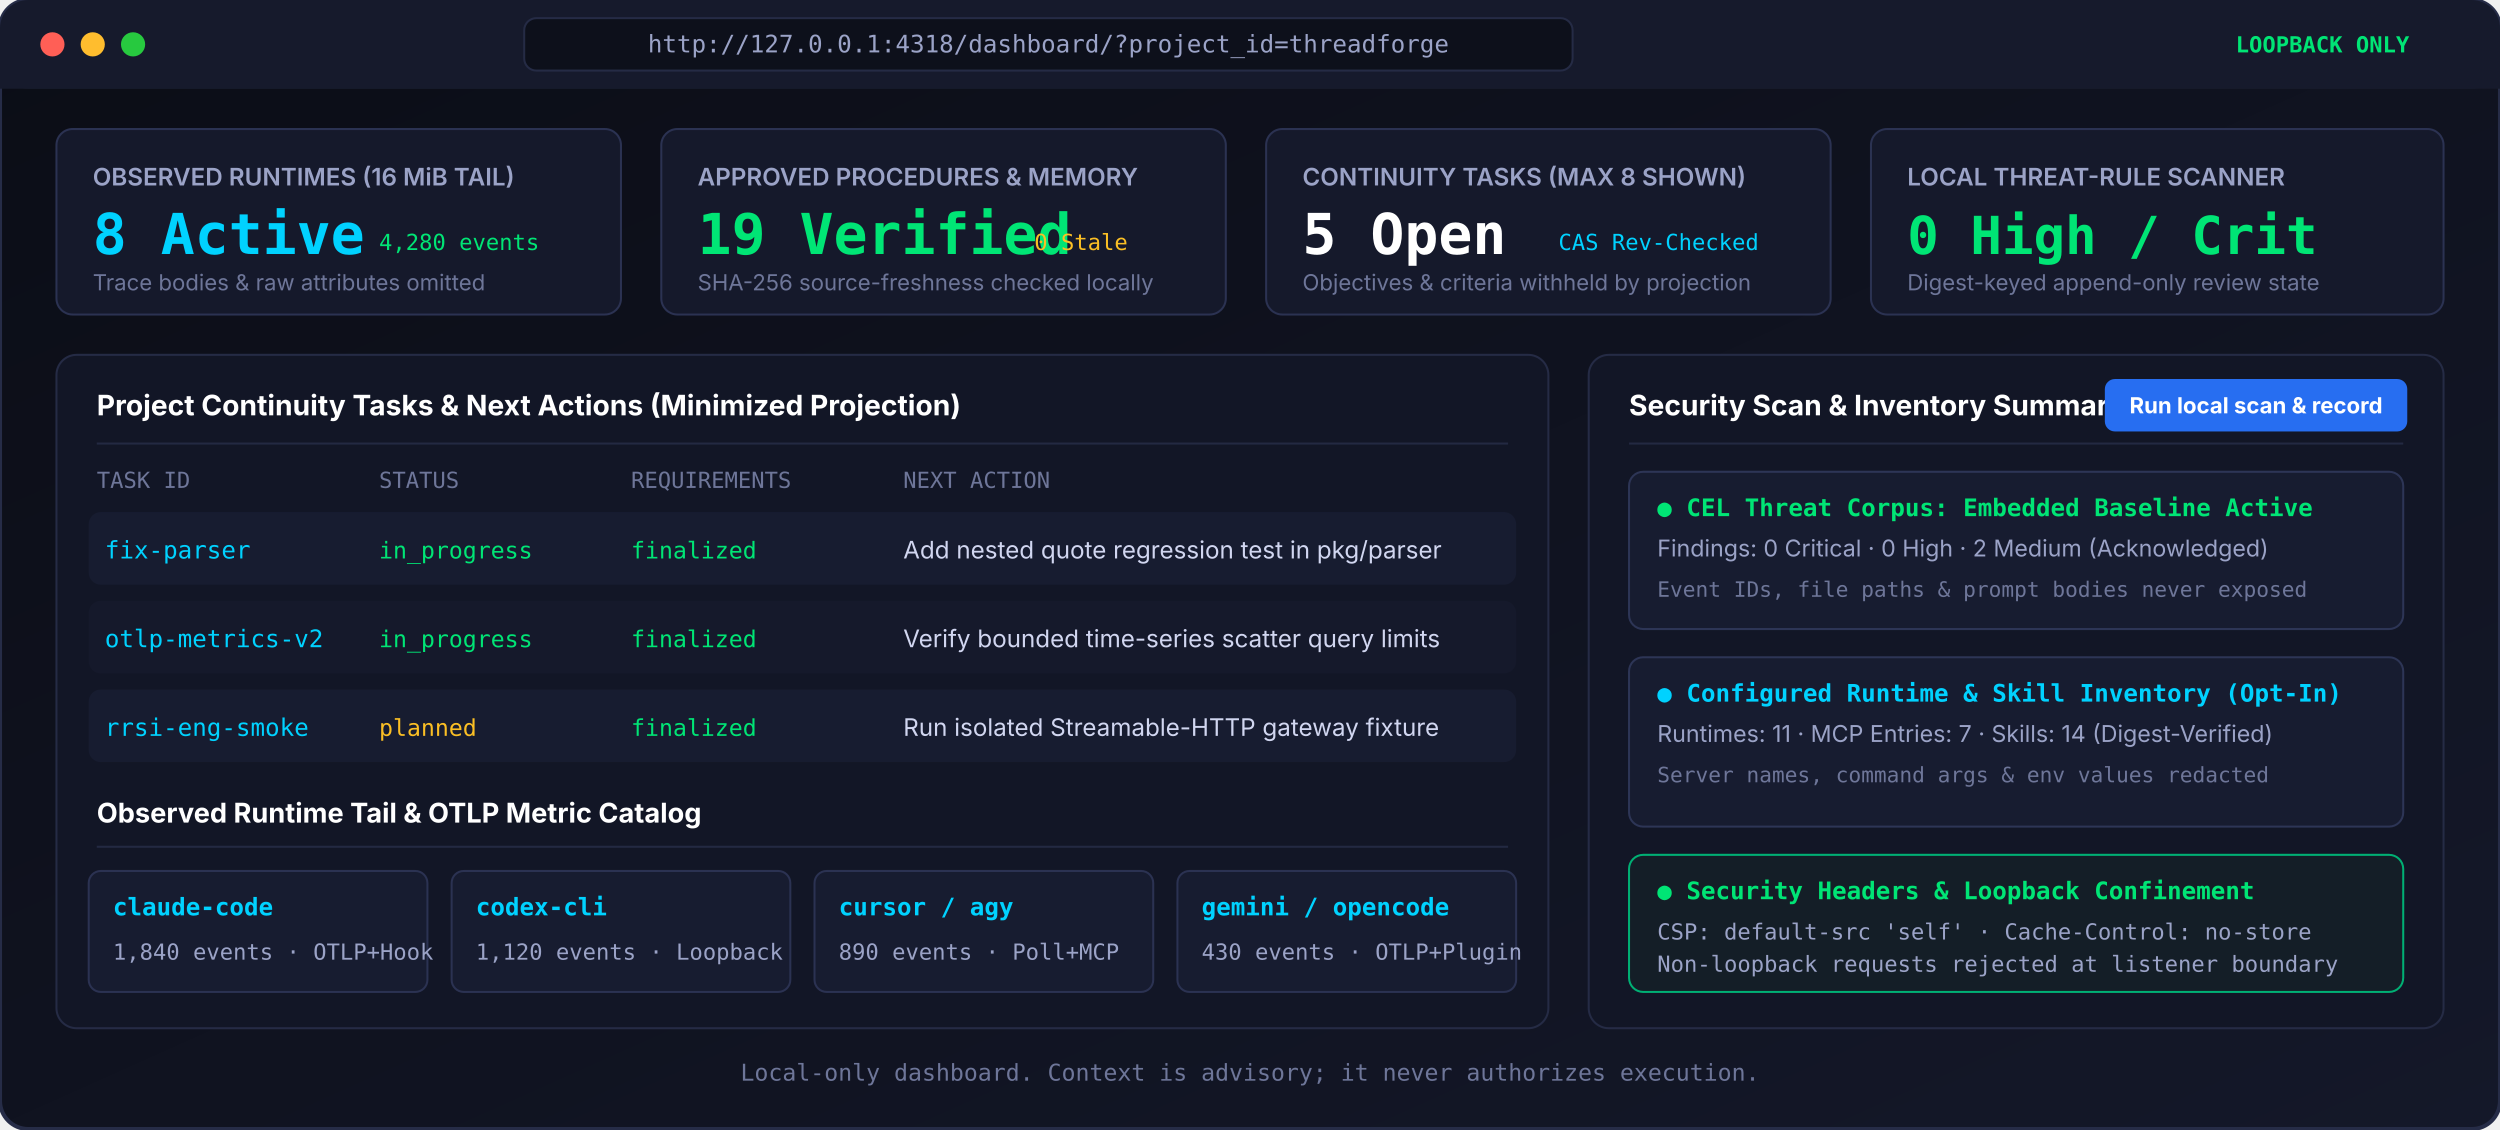
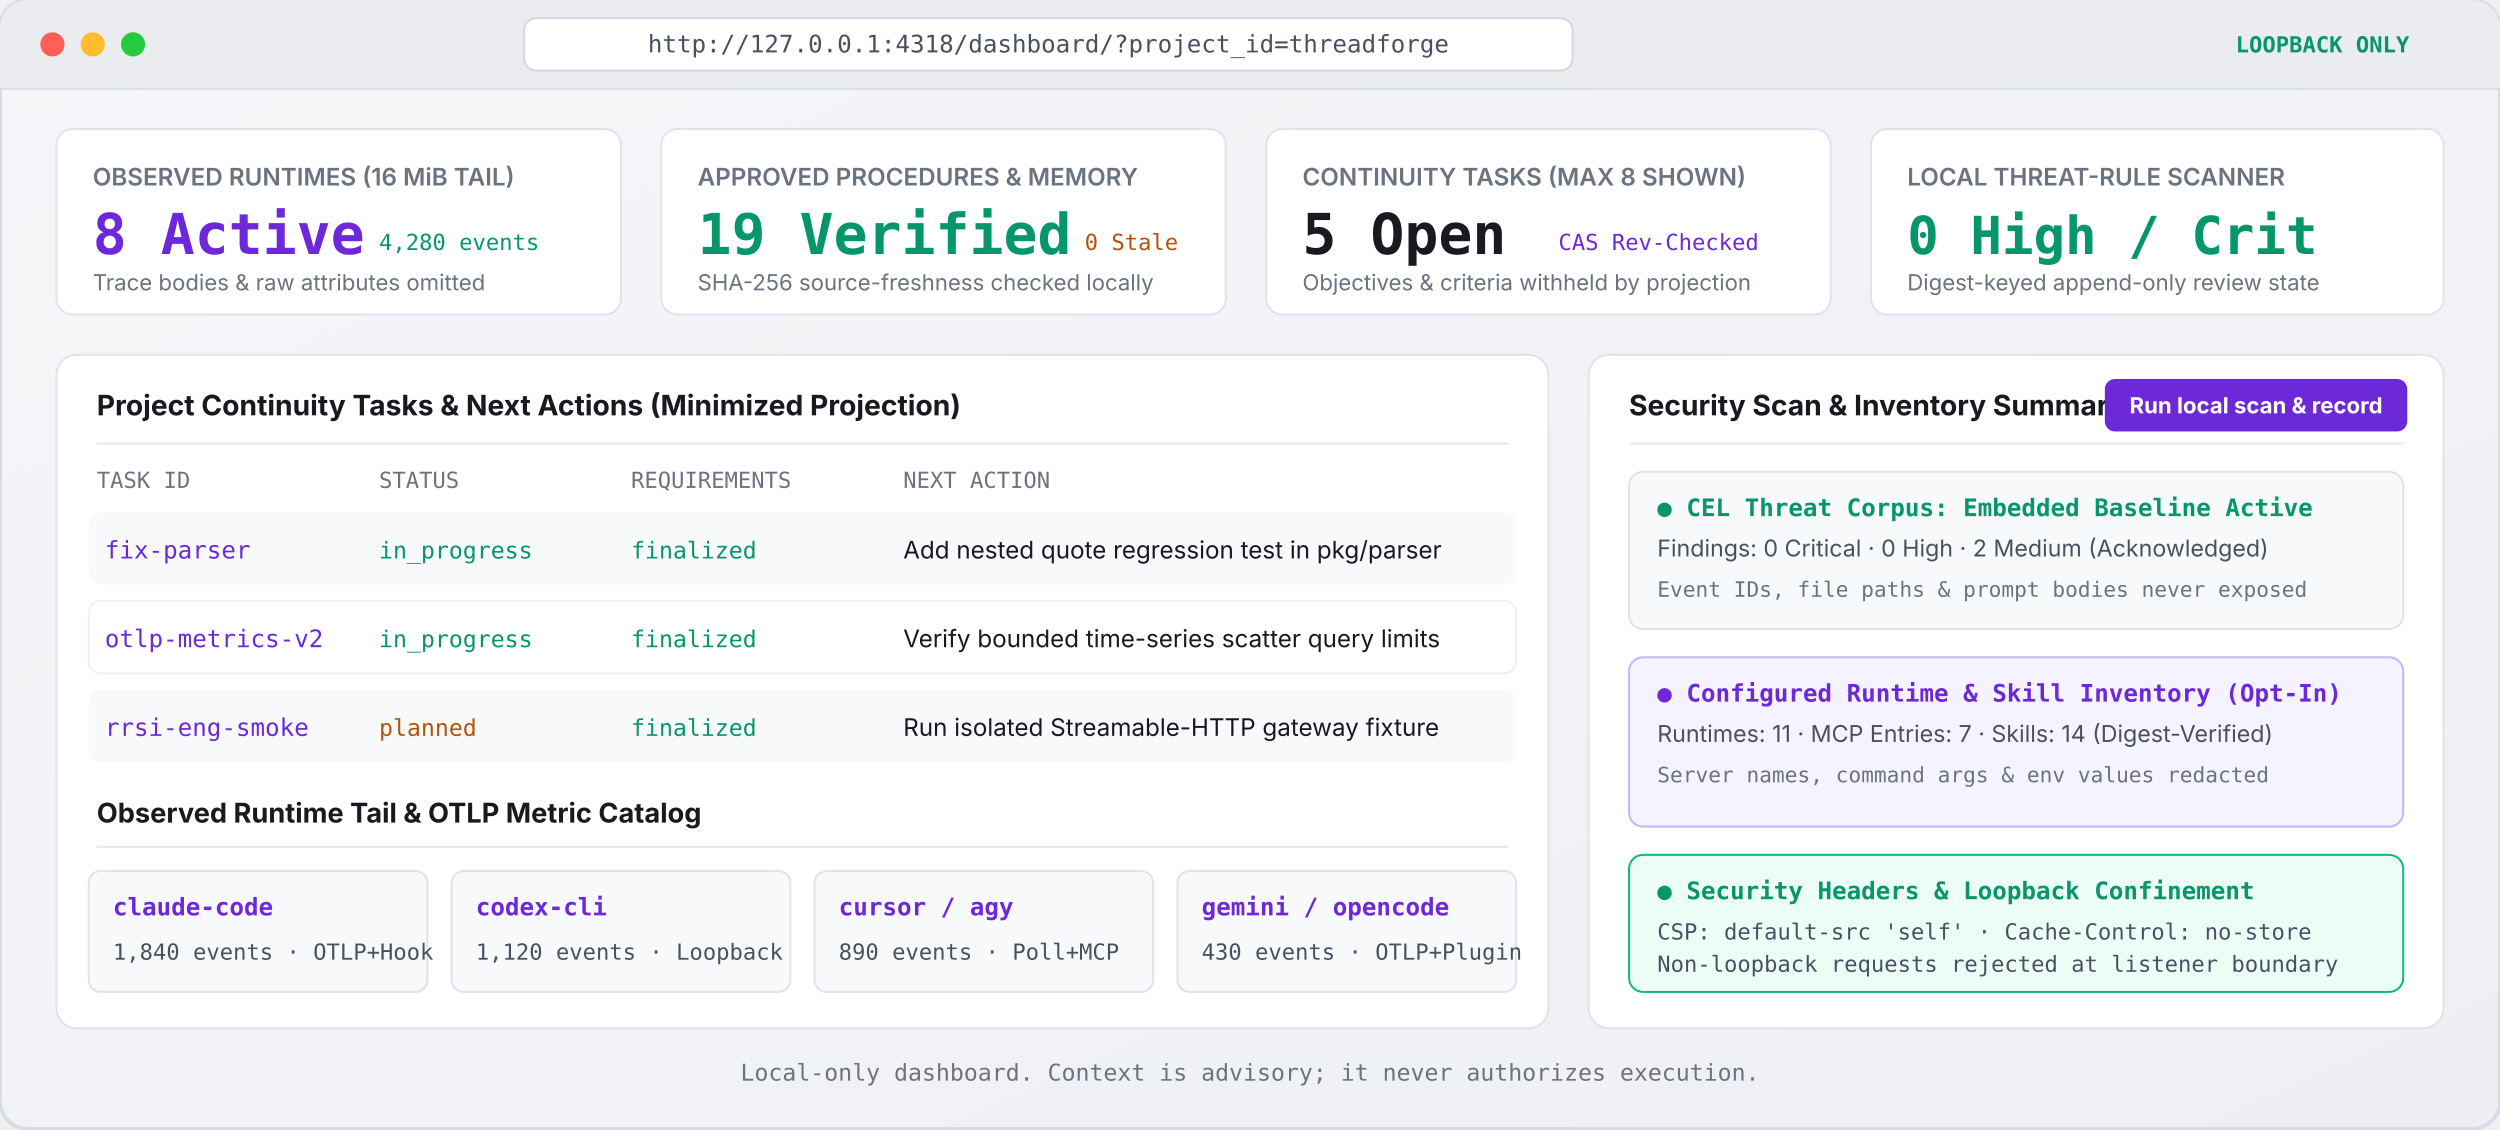
<svg xmlns="http://www.w3.org/2000/svg" viewBox="0 0 1240 560" width="100%" height="100%">
  <defs>
    <linearGradient id="dashBg" x1="0%" y1="0%" x2="100%" y2="100%">
-       <stop offset="0%" stop-color="#0b0d16" />
-       <stop offset="100%" stop-color="#141829" />
+       <stop offset="0%" stop-color="#F6F6F9" />
+       <stop offset="100%" stop-color="#EEEFF4" />
    </linearGradient>
  </defs>
-   <rect width="1240" height="560" rx="14" fill="url(#dashBg)" stroke="#262c47" stroke-width="2" />
-   <rect x="0" y="0" width="1240" height="44" rx="14" fill="#161a2c" />
-   <rect x="0" y="24" width="1240" height="20" fill="#161a2c" />
-   <circle cx="26" cy="22" r="6" fill="#ff5f56" />
-   <circle cx="46" cy="22" r="6" fill="#ffbd2e" />
-   <circle cx="66" cy="22" r="6" fill="#27c93f" />
-   <rect x="260" y="9" width="520" height="26" rx="6" fill="#0d101b" stroke="#252b45" />
-   <text x="520" y="26" fill="#9ba3c7" font-family="monospace" font-size="12" text-anchor="middle">http://127.0.0.1:4318/dashboard/?project_id=threadforge</text>
-   <text x="1195" y="26" fill="#00e575" font-family="monospace" font-weight="700" font-size="11" text-anchor="end">LOOPBACK ONLY</text>
+   <rect width="1240" height="560" rx="14" fill="url(#dashBg)" stroke="#D8DCE6" stroke-width="2" />
+   <rect x="0" y="0" width="1240" height="44" rx="14" fill="#EAECEF" />
+   <rect x="0" y="24" width="1240" height="20" fill="#EAECEF" />
+   <line x1="0" y1="44" x2="1240" y2="44" stroke="#D8DCE6" stroke-width="1" />
+   <circle cx="26" cy="22" r="6" fill="#FF5F56" />
+   <circle cx="46" cy="22" r="6" fill="#FFBD2E" />
+   <circle cx="66" cy="22" r="6" fill="#27C93F" />
+   <rect x="260" y="9" width="520" height="26" rx="6" fill="#FFFFFF" stroke="#D4D8E2" />
+   <text x="520" y="26" fill="#4A5060" font-family="monospace" font-size="12" text-anchor="middle">http://127.0.0.1:4318/dashboard/?project_id=threadforge</text>
+   <text x="1195" y="26" fill="#059669" font-family="monospace" font-weight="700" font-size="11" text-anchor="end">LOOPBACK ONLY</text>
  <g transform="translate(28, 64)">
-     <rect width="280" height="92" rx="8" fill="#15192b" stroke="#2b3252" />
-     <text x="18" y="28" fill="#9ba3c7" font-family="-apple-system, sans-serif" font-size="12" font-weight="600">OBSERVED RUNTIMES (16 MiB TAIL)</text>
-     <text x="18" y="62" fill="#00d2ff" font-family="monospace" font-size="28" font-weight="800">8 Active</text>
-     <text x="160" y="60" fill="#00e575" font-family="monospace" font-size="11">4,280 events</text>
-     <text x="18" y="80" fill="#6e7699" font-family="-apple-system, sans-serif" font-size="11">Trace bodies &amp; raw attributes omitted</text>
+     <rect width="280" height="92" rx="8" fill="#FFFFFF" stroke="#DFE3EC" />
+     <text x="18" y="28" fill="#6B7280" font-family="-apple-system, sans-serif" font-size="12" font-weight="600">OBSERVED RUNTIMES (16 MiB TAIL)</text>
+     <text x="18" y="62" fill="#6D28D9" font-family="monospace" font-size="28" font-weight="800">8 Active</text>
+     <text x="160" y="60" fill="#059669" font-family="monospace" font-size="11">4,280 events</text>
+     <text x="18" y="80" fill="#6B7280" font-family="-apple-system, sans-serif" font-size="11">Trace bodies &amp; raw attributes omitted</text>
  </g>
  <g transform="translate(328, 64)">
-     <rect width="280" height="92" rx="8" fill="#15192b" stroke="#2b3252" />
-     <text x="18" y="28" fill="#9ba3c7" font-family="-apple-system, sans-serif" font-size="12" font-weight="600">APPROVED PROCEDURES &amp; MEMORY</text>
-     <text x="18" y="62" fill="#00e575" font-family="monospace" font-size="28" font-weight="800">19 Verified</text>
-     <text x="185" y="60" fill="#fbbf24" font-family="monospace" font-size="11">0 Stale</text>
-     <text x="18" y="80" fill="#6e7699" font-family="-apple-system, sans-serif" font-size="11">SHA-256 source-freshness checked locally</text>
+     <rect width="280" height="92" rx="8" fill="#FFFFFF" stroke="#DFE3EC" />
+     <text x="18" y="28" fill="#6B7280" font-family="-apple-system, sans-serif" font-size="12" font-weight="600">APPROVED PROCEDURES &amp; MEMORY</text>
+     <text x="18" y="62" fill="#059669" font-family="monospace" font-size="28" font-weight="800">19 Verified</text>
+     <text x="210" y="60" fill="#B45309" font-family="monospace" font-size="11">0 Stale</text>
+     <text x="18" y="80" fill="#6B7280" font-family="-apple-system, sans-serif" font-size="11">SHA-256 source-freshness checked locally</text>
  </g>
  <g transform="translate(628, 64)">
-     <rect width="280" height="92" rx="8" fill="#15192b" stroke="#2b3252" />
-     <text x="18" y="28" fill="#9ba3c7" font-family="-apple-system, sans-serif" font-size="12" font-weight="600">CONTINUITY TASKS (MAX 8 SHOWN)</text>
-     <text x="18" y="62" fill="#ffffff" font-family="monospace" font-size="28" font-weight="800">5 Open</text>
-     <text x="145" y="60" fill="#00d2ff" font-family="monospace" font-size="11">CAS Rev-Checked</text>
-     <text x="18" y="80" fill="#6e7699" font-family="-apple-system, sans-serif" font-size="11">Objectives &amp; criteria withheld by projection</text>
+     <rect width="280" height="92" rx="8" fill="#FFFFFF" stroke="#DFE3EC" />
+     <text x="18" y="28" fill="#6B7280" font-family="-apple-system, sans-serif" font-size="12" font-weight="600">CONTINUITY TASKS (MAX 8 SHOWN)</text>
+     <text x="18" y="62" fill="#181A20" font-family="monospace" font-size="28" font-weight="800">5 Open</text>
+     <text x="145" y="60" fill="#6D28D9" font-family="monospace" font-size="11">CAS Rev-Checked</text>
+     <text x="18" y="80" fill="#6B7280" font-family="-apple-system, sans-serif" font-size="11">Objectives &amp; criteria withheld by projection</text>
  </g>
  <g transform="translate(928, 64)">
-     <rect width="284" height="92" rx="8" fill="#15192b" stroke="#2b3252" />
-     <text x="18" y="28" fill="#9ba3c7" font-family="-apple-system, sans-serif" font-size="12" font-weight="600">LOCAL THREAT-RULE SCANNER</text>
-     <text x="18" y="62" fill="#00e575" font-family="monospace" font-size="26" font-weight="800">0 High / Crit</text>
-     <text x="18" y="80" fill="#6e7699" font-family="-apple-system, sans-serif" font-size="11">Digest-keyed append-only review state</text>
+     <rect width="284" height="92" rx="8" fill="#FFFFFF" stroke="#DFE3EC" />
+     <text x="18" y="28" fill="#6B7280" font-family="-apple-system, sans-serif" font-size="12" font-weight="600">LOCAL THREAT-RULE SCANNER</text>
+     <text x="18" y="62" fill="#059669" font-family="monospace" font-size="26" font-weight="800">0 High / Crit</text>
+     <text x="18" y="80" fill="#6B7280" font-family="-apple-system, sans-serif" font-size="11">Digest-keyed append-only review state</text>
  </g>
  <g transform="translate(28, 176)">
-     <rect width="740" height="334" rx="10" fill="#121626" stroke="#252b45" />
-     <text x="20" y="30" fill="#ffffff" font-family="-apple-system, sans-serif" font-weight="700" font-size="14">Project Continuity Tasks &amp; Next Actions (Minimized Projection)</text>
-     <line x1="20" y1="44" x2="720" y2="44" stroke="#232942" />
-     <text x="20" y="66" fill="#6e7699" font-family="monospace" font-size="11">TASK ID</text>
-     <text x="160" y="66" fill="#6e7699" font-family="monospace" font-size="11">STATUS</text>
-     <text x="285" y="66" fill="#6e7699" font-family="monospace" font-size="11">REQUIREMENTS</text>
-     <text x="420" y="66" fill="#6e7699" font-family="monospace" font-size="11">NEXT ACTION</text>
-     <rect x="16" y="78" width="708" height="36" rx="6" fill="#171c30" />
-     <text x="24" y="101" fill="#00d2ff" font-family="monospace" font-size="12">fix-parser</text>
-     <text x="160" y="101" fill="#00e575" font-family="monospace" font-size="11.5">in_progress</text>
-     <text x="285" y="101" fill="#00e575" font-family="monospace" font-size="11.5">finalized</text>
-     <text x="420" y="101" fill="#d1d6f0" font-family="-apple-system, sans-serif" font-size="12">Add nested quote regression test in pkg/parser</text>
-     <rect x="16" y="122" width="708" height="36" rx="6" fill="#15192b" />
-     <text x="24" y="145" fill="#00d2ff" font-family="monospace" font-size="12">otlp-metrics-v2</text>
-     <text x="160" y="145" fill="#00e575" font-family="monospace" font-size="11.5">in_progress</text>
-     <text x="285" y="145" fill="#00e575" font-family="monospace" font-size="11.5">finalized</text>
-     <text x="420" y="145" fill="#d1d6f0" font-family="-apple-system, sans-serif" font-size="12">Verify bounded time-series scatter query limits</text>
-     <rect x="16" y="166" width="708" height="36" rx="6" fill="#171c30" />
-     <text x="24" y="189" fill="#00d2ff" font-family="monospace" font-size="12">rrsi-eng-smoke</text>
-     <text x="160" y="189" fill="#fbbf24" font-family="monospace" font-size="11.5">planned</text>
-     <text x="285" y="189" fill="#00e575" font-family="monospace" font-size="11.5">finalized</text>
-     <text x="420" y="189" fill="#d1d6f0" font-family="-apple-system, sans-serif" font-size="12">Run isolated Streamable-HTTP gateway fixture</text>
-     <text x="20" y="232" fill="#ffffff" font-family="-apple-system, sans-serif" font-weight="700" font-size="13.5">Observed Runtime Tail &amp; OTLP Metric Catalog</text>
-     <line x1="20" y1="244" x2="720" y2="244" stroke="#232942" />
-     <rect x="16" y="256" width="168" height="60" rx="6" fill="#171c30" stroke="#2b3252" />
-     <text x="28" y="278" fill="#00d2ff" font-family="monospace" font-weight="700" font-size="12">claude-code</text>
-     <text x="28" y="300" fill="#9ba3c7" font-family="monospace" font-size="11">1,840 events · OTLP+Hook</text>
-     <rect x="196" y="256" width="168" height="60" rx="6" fill="#171c30" stroke="#2b3252" />
-     <text x="208" y="278" fill="#00d2ff" font-family="monospace" font-weight="700" font-size="12">codex-cli</text>
-     <text x="208" y="300" fill="#9ba3c7" font-family="monospace" font-size="11">1,120 events · Loopback</text>
-     <rect x="376" y="256" width="168" height="60" rx="6" fill="#171c30" stroke="#2b3252" />
-     <text x="388" y="278" fill="#00d2ff" font-family="monospace" font-weight="700" font-size="12">cursor / agy</text>
-     <text x="388" y="300" fill="#9ba3c7" font-family="monospace" font-size="11">890 events · Poll+MCP</text>
-     <rect x="556" y="256" width="168" height="60" rx="6" fill="#171c30" stroke="#2b3252" />
-     <text x="568" y="278" fill="#00d2ff" font-family="monospace" font-weight="700" font-size="12">gemini / opencode</text>
-     <text x="568" y="300" fill="#9ba3c7" font-family="monospace" font-size="11">430 events · OTLP+Plugin</text>
+     <rect width="740" height="334" rx="10" fill="#FFFFFF" stroke="#DFE3EC" />
+     <text x="20" y="30" fill="#181A20" font-family="-apple-system, sans-serif" font-weight="700" font-size="14">Project Continuity Tasks &amp; Next Actions (Minimized Projection)</text>
+     <line x1="20" y1="44" x2="720" y2="44" stroke="#E5E7EB" />
+     <text x="20" y="66" fill="#6B7280" font-family="monospace" font-size="11">TASK ID</text>
+     <text x="160" y="66" fill="#6B7280" font-family="monospace" font-size="11">STATUS</text>
+     <text x="285" y="66" fill="#6B7280" font-family="monospace" font-size="11">REQUIREMENTS</text>
+     <text x="420" y="66" fill="#6B7280" font-family="monospace" font-size="11">NEXT ACTION</text>
+     <rect x="16" y="78" width="708" height="36" rx="6" fill="#F8F9FB" />
+     <text x="24" y="101" fill="#6D28D9" font-family="monospace" font-size="12">fix-parser</text>
+     <text x="160" y="101" fill="#059669" font-family="monospace" font-size="11.5">in_progress</text>
+     <text x="285" y="101" fill="#059669" font-family="monospace" font-size="11.5">finalized</text>
+     <text x="420" y="101" fill="#181A20" font-family="-apple-system, sans-serif" font-size="12">Add nested quote regression test in pkg/parser</text>
+     <rect x="16" y="122" width="708" height="36" rx="6" fill="#FFFFFF" stroke="#EEF0F5" />
+     <text x="24" y="145" fill="#6D28D9" font-family="monospace" font-size="12">otlp-metrics-v2</text>
+     <text x="160" y="145" fill="#059669" font-family="monospace" font-size="11.5">in_progress</text>
+     <text x="285" y="145" fill="#059669" font-family="monospace" font-size="11.5">finalized</text>
+     <text x="420" y="145" fill="#181A20" font-family="-apple-system, sans-serif" font-size="12">Verify bounded time-series scatter query limits</text>
+     <rect x="16" y="166" width="708" height="36" rx="6" fill="#F8F9FB" />
+     <text x="24" y="189" fill="#6D28D9" font-family="monospace" font-size="12">rrsi-eng-smoke</text>
+     <text x="160" y="189" fill="#B45309" font-family="monospace" font-size="11.5">planned</text>
+     <text x="285" y="189" fill="#059669" font-family="monospace" font-size="11.5">finalized</text>
+     <text x="420" y="189" fill="#181A20" font-family="-apple-system, sans-serif" font-size="12">Run isolated Streamable-HTTP gateway fixture</text>
+     <text x="20" y="232" fill="#181A20" font-family="-apple-system, sans-serif" font-weight="700" font-size="13.5">Observed Runtime Tail &amp; OTLP Metric Catalog</text>
+     <line x1="20" y1="244" x2="720" y2="244" stroke="#E5E7EB" />
+     <rect x="16" y="256" width="168" height="60" rx="6" fill="#F8F9FB" stroke="#DFE3EC" />
+     <text x="28" y="278" fill="#6D28D9" font-family="monospace" font-weight="700" font-size="12">claude-code</text>
+     <text x="28" y="300" fill="#4A5060" font-family="monospace" font-size="11">1,840 events · OTLP+Hook</text>
+     <rect x="196" y="256" width="168" height="60" rx="6" fill="#F8F9FB" stroke="#DFE3EC" />
+     <text x="208" y="278" fill="#6D28D9" font-family="monospace" font-weight="700" font-size="12">codex-cli</text>
+     <text x="208" y="300" fill="#4A5060" font-family="monospace" font-size="11">1,120 events · Loopback</text>
+     <rect x="376" y="256" width="168" height="60" rx="6" fill="#F8F9FB" stroke="#DFE3EC" />
+     <text x="388" y="278" fill="#6D28D9" font-family="monospace" font-weight="700" font-size="12">cursor / agy</text>
+     <text x="388" y="300" fill="#4A5060" font-family="monospace" font-size="11">890 events · Poll+MCP</text>
+     <rect x="556" y="256" width="168" height="60" rx="6" fill="#F8F9FB" stroke="#DFE3EC" />
+     <text x="568" y="278" fill="#6D28D9" font-family="monospace" font-weight="700" font-size="12">gemini / opencode</text>
+     <text x="568" y="300" fill="#4A5060" font-family="monospace" font-size="11">430 events · OTLP+Plugin</text>
  </g>
  <g transform="translate(788, 176)">
-     <rect width="424" height="334" rx="10" fill="#121626" stroke="#252b45" />
-     <text x="20" y="30" fill="#ffffff" font-family="-apple-system, sans-serif" font-weight="700" font-size="14">Security Scan &amp; Inventory Summary (v2)</text>
-     <rect x="256" y="12" width="150" height="26" rx="5" fill="#276ef1" />
-     <text x="331" y="29" fill="#ffffff" font-family="-apple-system, sans-serif" font-weight="700" font-size="11" text-anchor="middle">Run local scan &amp; record</text>
-     <line x1="20" y1="44" x2="404" y2="44" stroke="#232942" />
-     <rect x="20" y="58" width="384" height="78" rx="7" fill="#171c30" stroke="#2d3556" />
-     <text x="34" y="80" fill="#00e575" font-family="monospace" font-weight="700" font-size="12">● CEL Threat Corpus: Embedded Baseline Active</text>
-     <text x="34" y="100" fill="#9ba3c7" font-family="-apple-system, sans-serif" font-size="11.5">Findings: 0 Critical · 0 High · 2 Medium (Acknowledged)</text>
-     <text x="34" y="120" fill="#6e7699" font-family="monospace" font-size="10.5">Event IDs, file paths &amp; prompt bodies never exposed</text>
-     <rect x="20" y="150" width="384" height="84" rx="7" fill="#171c30" stroke="#2d3556" />
-     <text x="34" y="172" fill="#00d2ff" font-family="monospace" font-weight="700" font-size="12">● Configured Runtime &amp; Skill Inventory (Opt-In)</text>
-     <text x="34" y="192" fill="#9ba3c7" font-family="-apple-system, sans-serif" font-size="11.5">Runtimes: 11 · MCP Entries: 7 · Skills: 14 (Digest-Verified)</text>
-     <text x="34" y="212" fill="#6e7699" font-family="monospace" font-size="10.5">Server names, command args &amp; env values redacted</text>
-     <rect x="20" y="248" width="384" height="68" rx="7" fill="#141e27" stroke="#00b074" />
-     <text x="34" y="270" fill="#00e575" font-family="monospace" font-weight="700" font-size="12">● Security Headers &amp; Loopback Confinement</text>
-     <text x="34" y="290" fill="#9ba3c7" font-family="monospace" font-size="11">CSP: default-src 'self' · Cache-Control: no-store</text>
-     <text x="34" y="306" fill="#9ba3c7" font-family="monospace" font-size="11">Non-loopback requests rejected at listener boundary</text>
+     <rect width="424" height="334" rx="10" fill="#FFFFFF" stroke="#DFE3EC" />
+     <text x="20" y="30" fill="#181A20" font-family="-apple-system, sans-serif" font-weight="700" font-size="14">Security Scan &amp; Inventory Summary (v2)</text>
+     <rect x="256" y="12" width="150" height="26" rx="5" fill="#6D28D9" />
+     <text x="331" y="29" fill="#FFFFFF" font-family="-apple-system, sans-serif" font-weight="700" font-size="11" text-anchor="middle">Run local scan &amp; record</text>
+     <line x1="20" y1="44" x2="404" y2="44" stroke="#E5E7EB" />
+     <rect x="20" y="58" width="384" height="78" rx="7" fill="#F8F9FB" stroke="#DFE3EC" />
+     <text x="34" y="80" fill="#059669" font-family="monospace" font-weight="700" font-size="12">● CEL Threat Corpus: Embedded Baseline Active</text>
+     <text x="34" y="100" fill="#4A5060" font-family="-apple-system, sans-serif" font-size="11.5">Findings: 0 Critical · 0 High · 2 Medium (Acknowledged)</text>
+     <text x="34" y="120" fill="#6B7280" font-family="monospace" font-size="10.5">Event IDs, file paths &amp; prompt bodies never exposed</text>
+     <rect x="20" y="150" width="384" height="84" rx="7" fill="#F5F3FF" stroke="#C4B5FD" />
+     <text x="34" y="172" fill="#6D28D9" font-family="monospace" font-weight="700" font-size="12">● Configured Runtime &amp; Skill Inventory (Opt-In)</text>
+     <text x="34" y="192" fill="#4A5060" font-family="-apple-system, sans-serif" font-size="11.5">Runtimes: 11 · MCP Entries: 7 · Skills: 14 (Digest-Verified)</text>
+     <text x="34" y="212" fill="#6B7280" font-family="monospace" font-size="10.5">Server names, command args &amp; env values redacted</text>
+     <rect x="20" y="248" width="384" height="68" rx="7" fill="#ECFDF5" stroke="#10B981" />
+     <text x="34" y="270" fill="#059669" font-family="monospace" font-weight="700" font-size="12">● Security Headers &amp; Loopback Confinement</text>
+     <text x="34" y="290" fill="#4A5060" font-family="monospace" font-size="11">CSP: default-src 'self' · Cache-Control: no-store</text>
+     <text x="34" y="306" fill="#4A5060" font-family="monospace" font-size="11">Non-loopback requests rejected at listener boundary</text>
  </g>
-   <text x="620" y="536" fill="#6e7699" font-family="monospace" font-size="11.5" text-anchor="middle">Local-only dashboard. Context is advisory; it never authorizes execution.</text>
+   <text x="620" y="536" fill="#6B7280" font-family="monospace" font-size="11.5" text-anchor="middle">Local-only dashboard. Context is advisory; it never authorizes execution.</text>
</svg>
